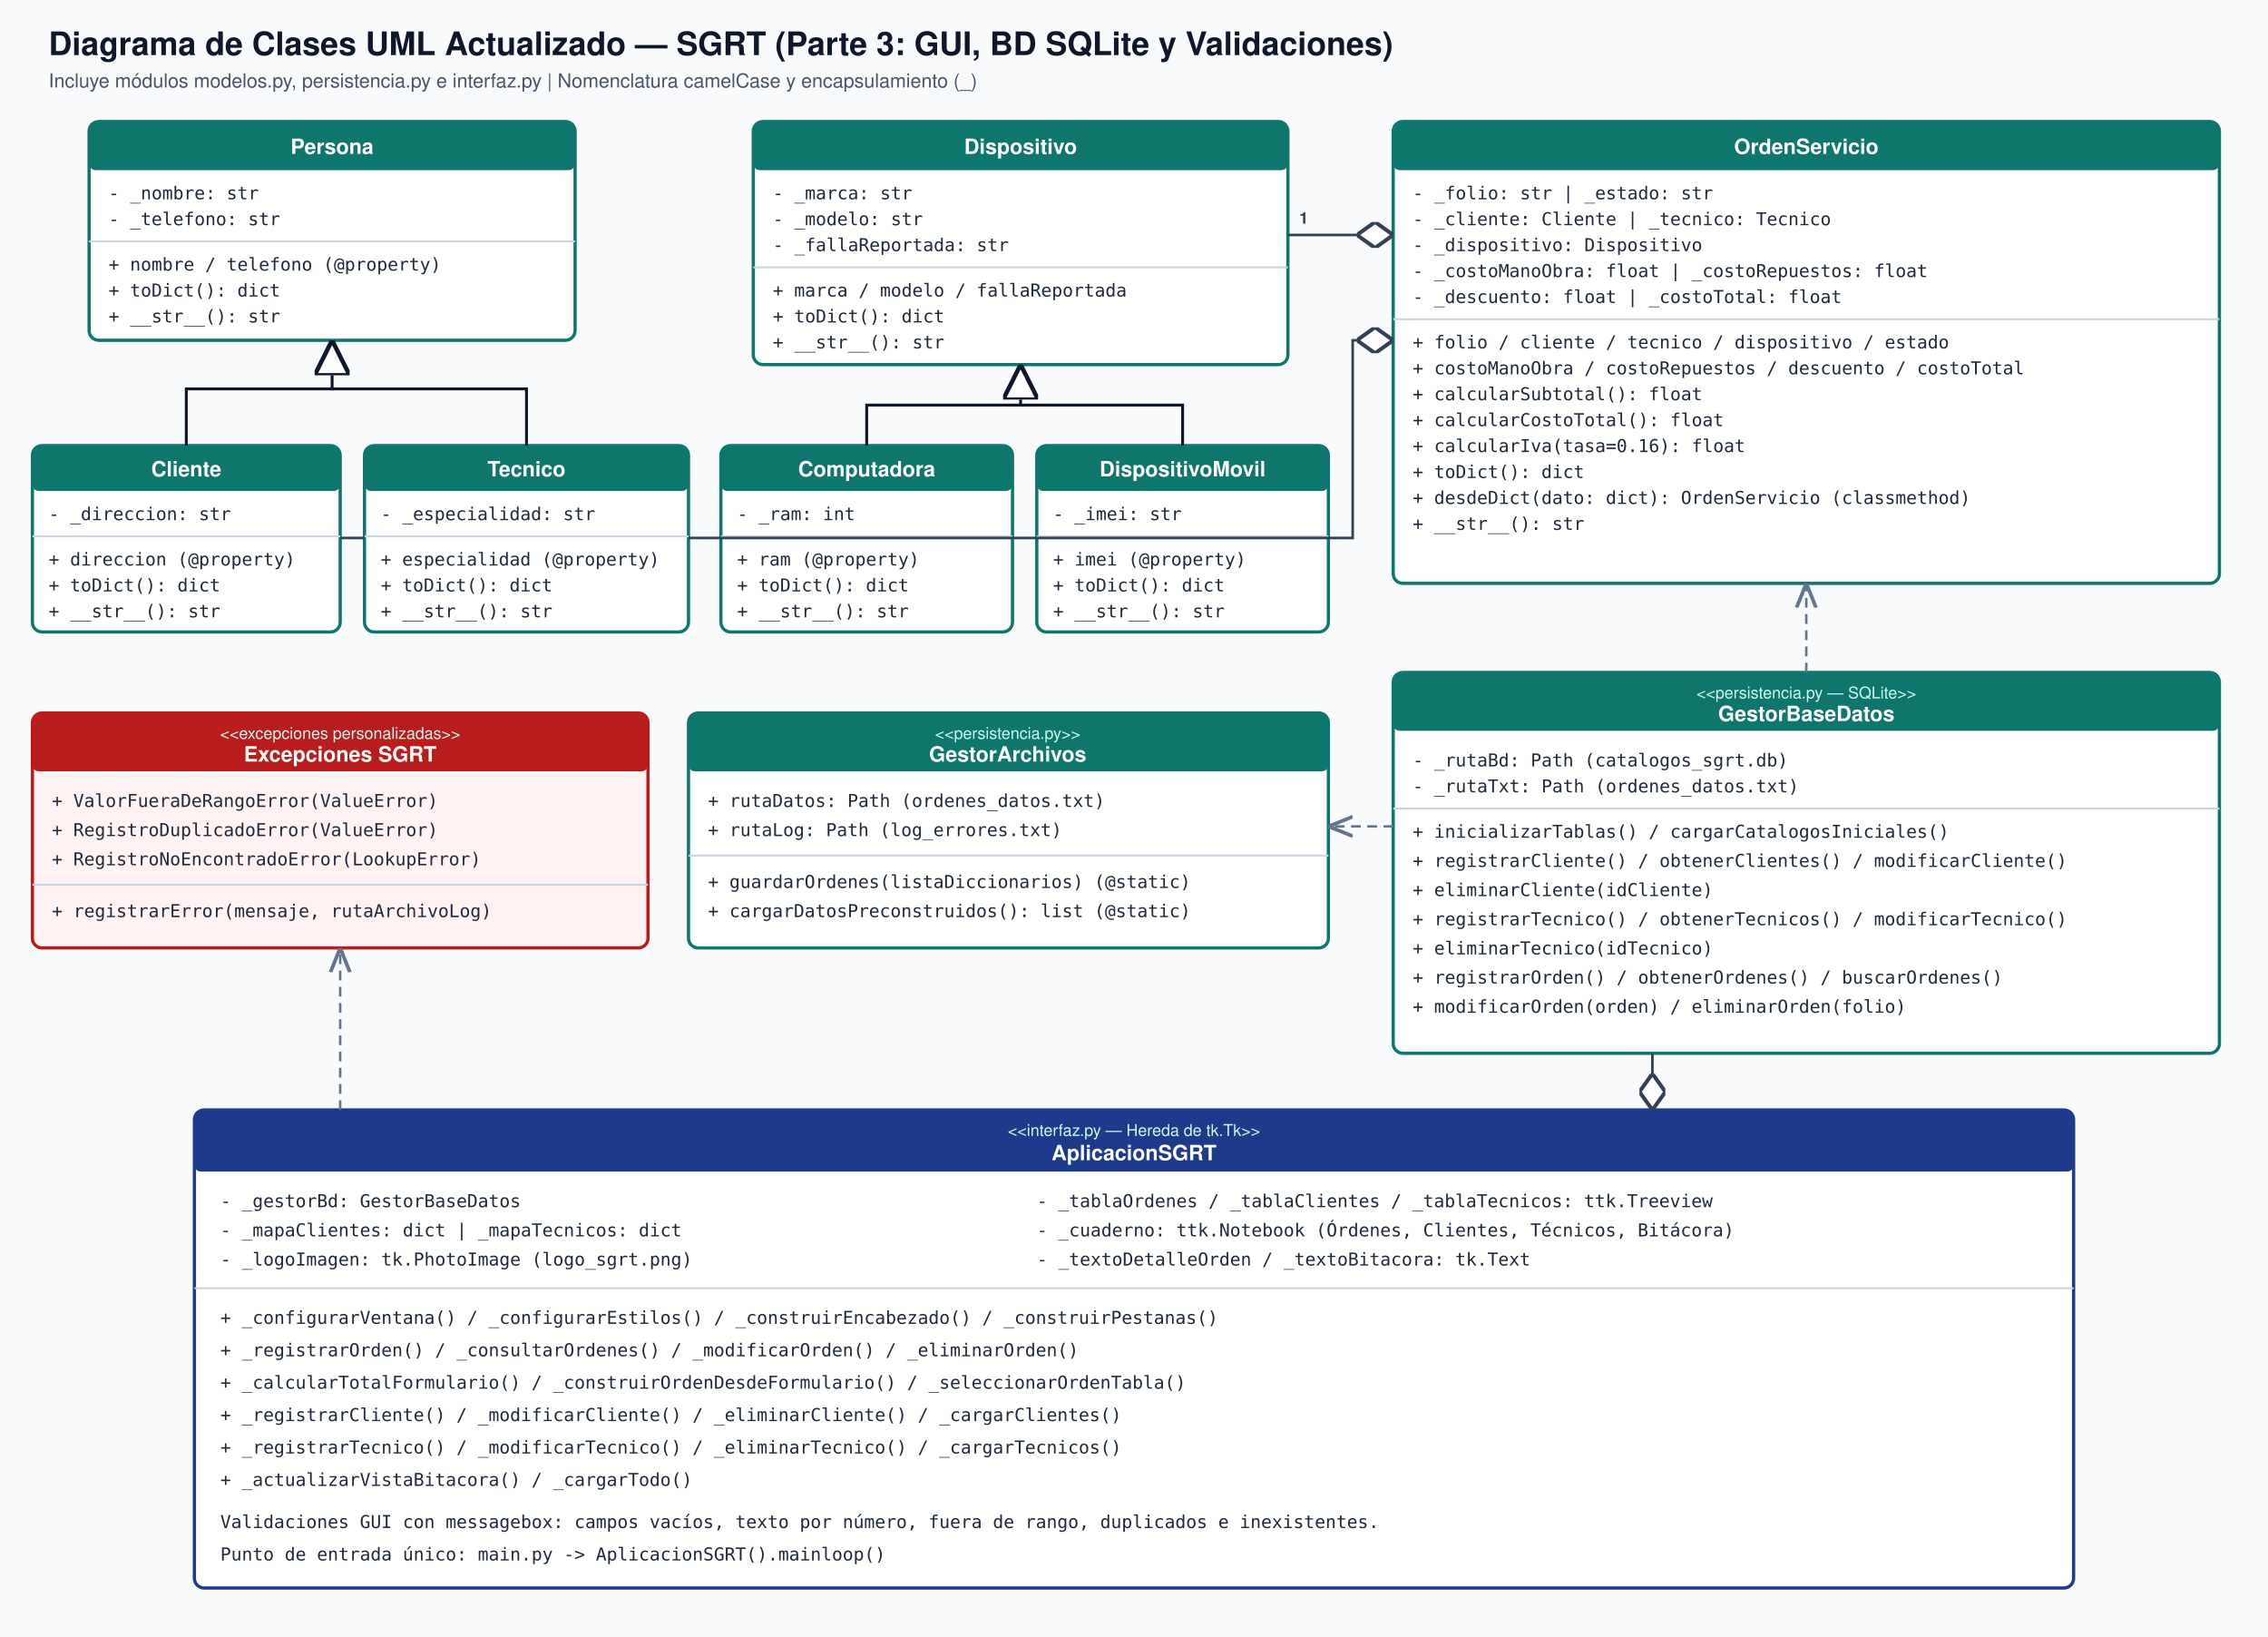
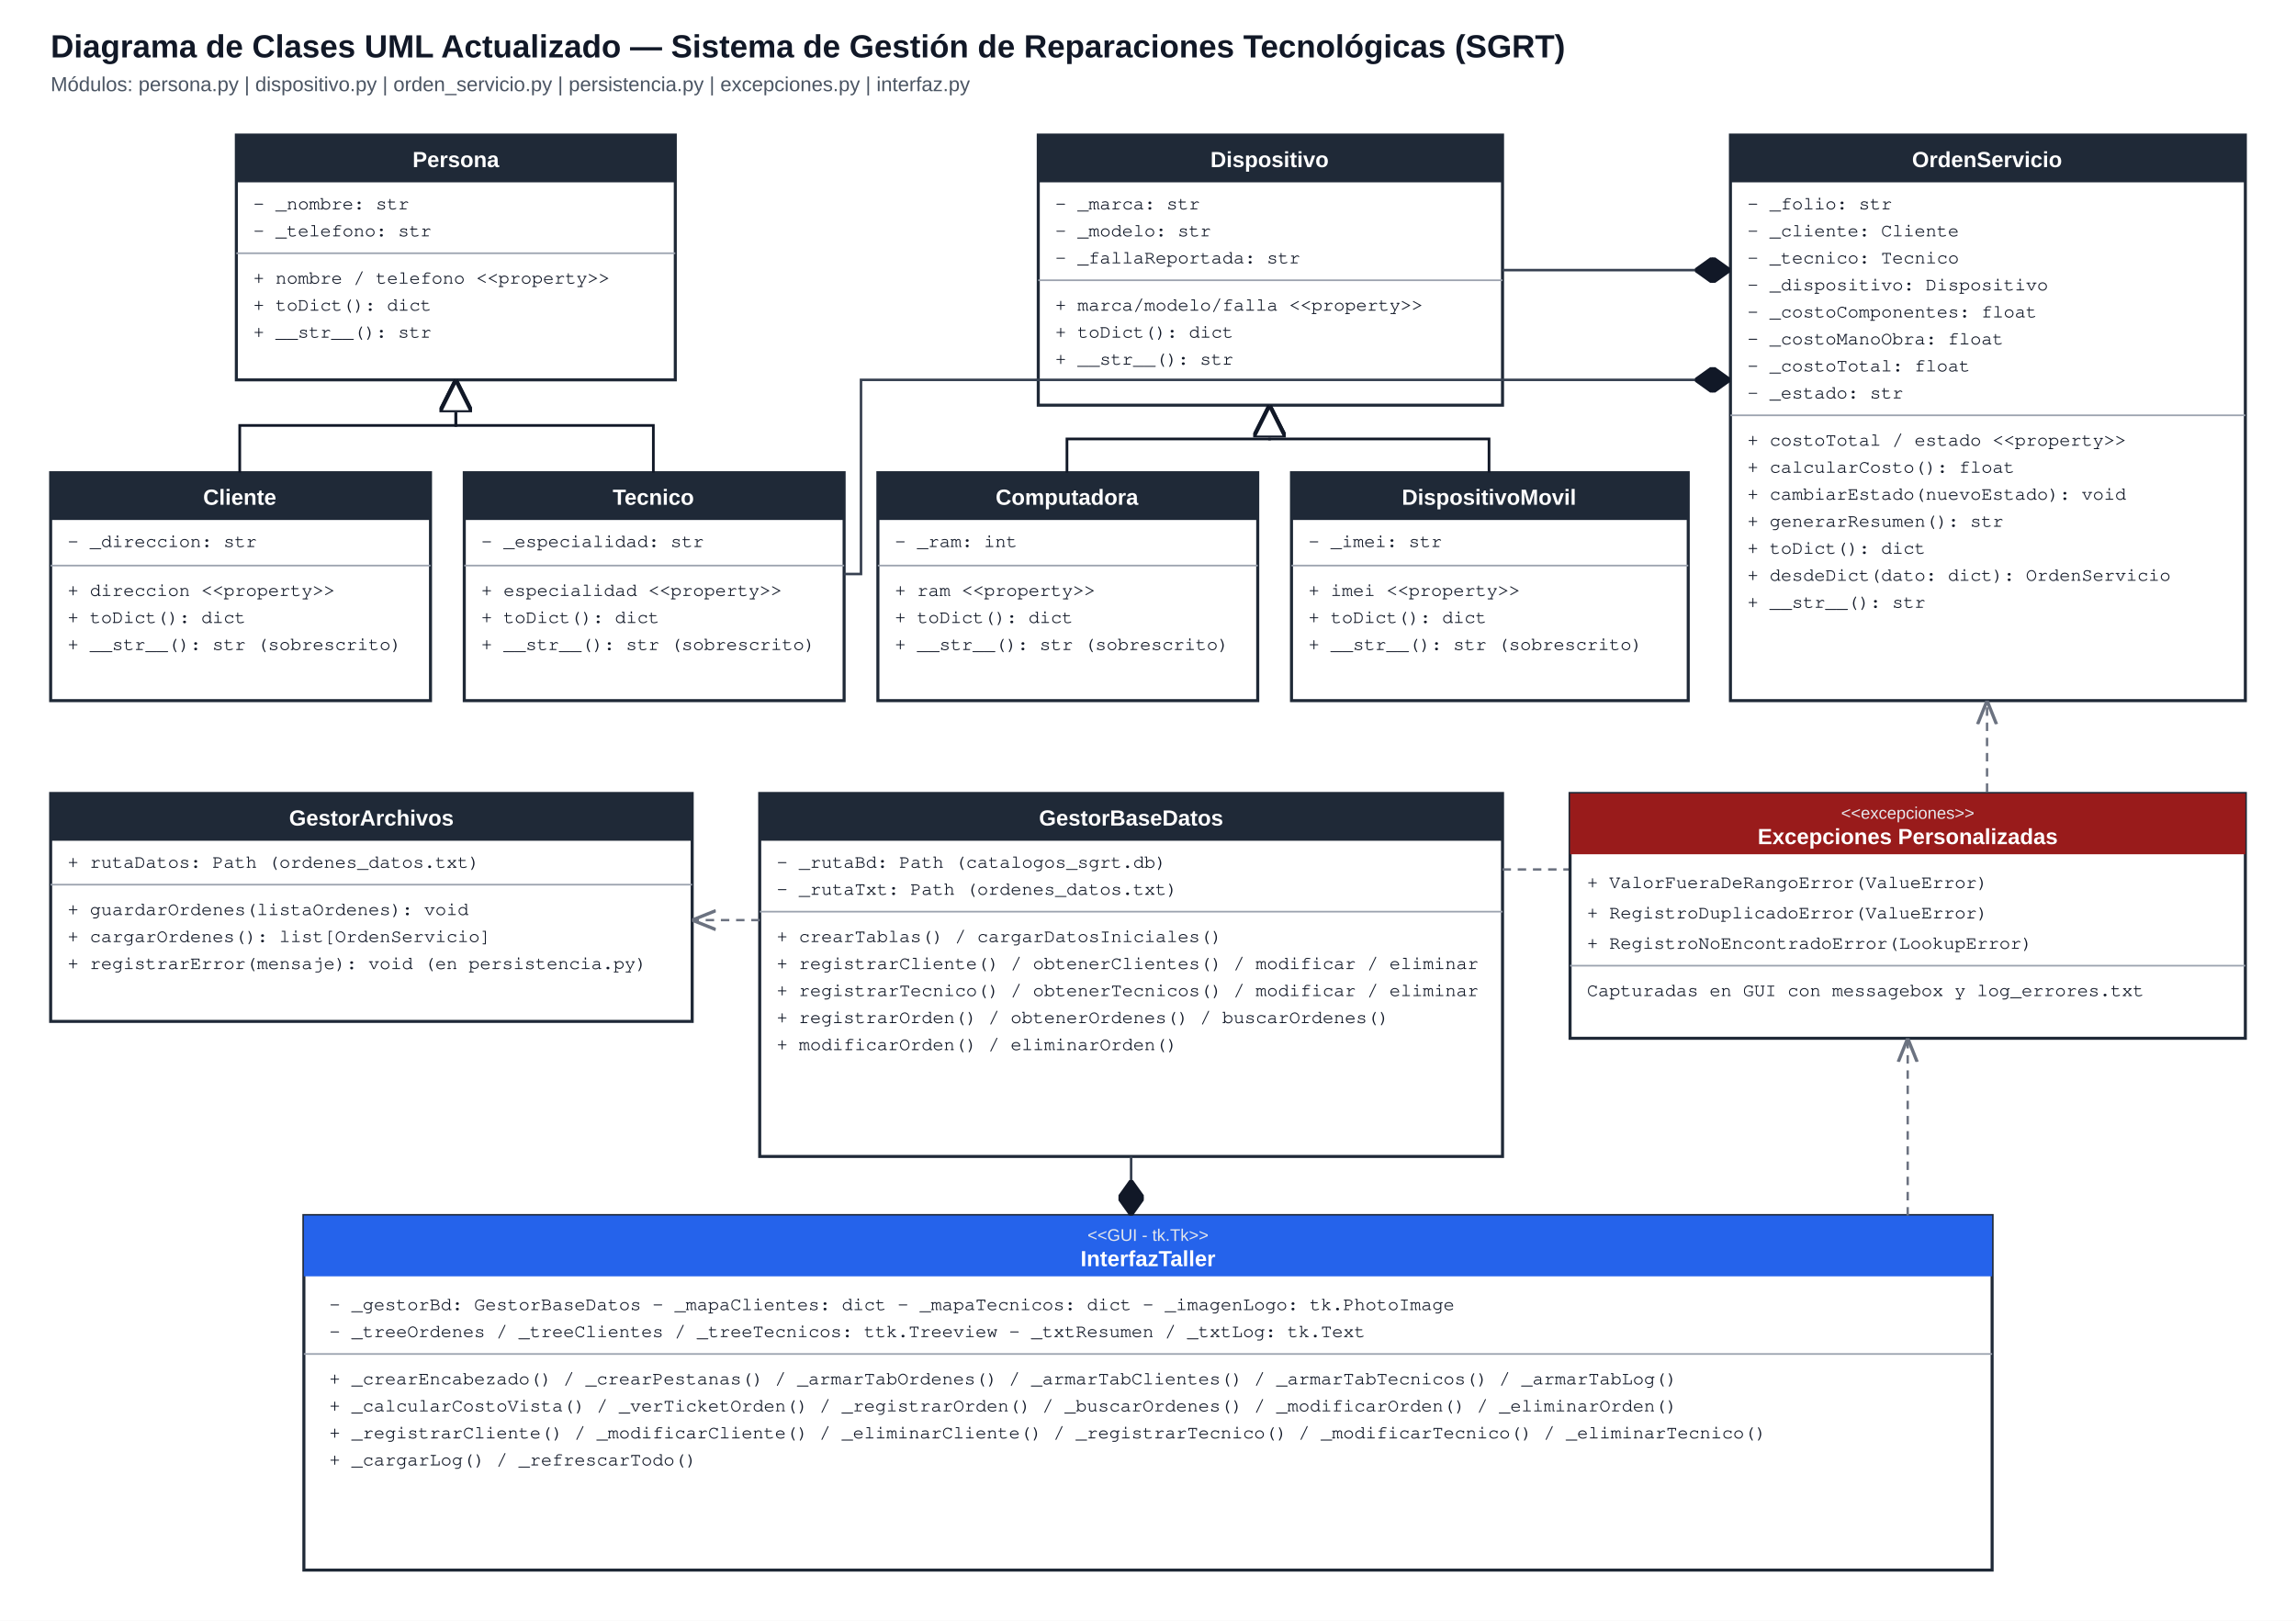
- <svg xmlns="http://www.w3.org/2000/svg" width="1400" height="1010" viewBox="0 0 1400 1010">
+ <svg xmlns="http://www.w3.org/2000/svg" width="1360" height="960" viewBox="0 0 1360 960">
  <defs>
    <style>
-       .bg { fill: #F8FAFC; }
-       .titulo { font-family: Helvetica, Arial, sans-serif; font-size: 20px; font-weight: bold; fill: #0F172A; }
-       .subtitulo { font-family: Helvetica, Arial, sans-serif; font-size: 12px; fill: #475569; }
-       .clase-box { fill: #FFFFFF; stroke: #0F766E; stroke-width: 2; rx: 6; }
-       .clase-gui { fill: #FFFFFF; stroke: #1E3A8A; stroke-width: 2; rx: 6; }
-       .clase-exc { fill: #FEF2F2; stroke: #B91C1C; stroke-width: 2; rx: 6; }
-       .header-negocio { fill: #0F766E; }
-       .header-gui { fill: #1E3A8A; }
-       .header-exc { fill: #B91C1C; }
-       .clase-nombre { font-family: Helvetica, Arial, sans-serif; font-size: 13px; font-weight: bold; fill: #FFFFFF; text-anchor: middle; }
-       .estereotipo { font-family: Helvetica, Arial, sans-serif; font-size: 10px; fill: #CCFBF1; text-anchor: middle; }
-       .item { font-family: Consolas, Menlo, monospace; font-size: 11px; fill: #1E293B; }
-       .sep { stroke: #CBD5E1; stroke-width: 1.2; }
-       .linea-herencia { stroke: #0F172A; stroke-width: 1.8; fill: none; }
-       .linea-asoc { stroke: #334155; stroke-width: 1.6; fill: none; }
-       .linea-dep { stroke: #64748B; stroke-width: 1.5; stroke-dasharray: 6,4; fill: none; }
-       .cardinalidad { font-family: Helvetica, Arial, sans-serif; font-size: 10px; font-weight: bold; fill: #334155; }
+       .bg { fill: #FFFFFF; }
+       .titulo { font-family: Arial, sans-serif; font-size: 19px; font-weight: bold; fill: #111827; }
+       .subtitulo { font-family: Arial, sans-serif; font-size: 12px; fill: #4B5563; }
+       .box { fill: #FFFFFF; stroke: #1F2937; stroke-width: 1.8; }
+       .head { fill: #1F2937; }
+       .head-gui { fill: #2563EB; }
+       .head-exc { fill: #991B1B; }
+       .cname { font-family: Arial, sans-serif; font-size: 13px; font-weight: bold; fill: #FFFFFF; text-anchor: middle; }
+       .stereo { font-family: Arial, sans-serif; font-size: 10px; fill: #E5E7EB; text-anchor: middle; }
+       .txt { font-family: Courier, monospace; font-size: 11px; fill: #111827; }
+       .sep { stroke: #9CA3AF; stroke-width: 1; }
+       .herencia { stroke: #111827; stroke-width: 1.6; fill: none; }
+       .asoc { stroke: #374151; stroke-width: 1.5; fill: none; }
+       .dep { stroke: #6B7280; stroke-width: 1.4; stroke-dasharray: 5,4; fill: none; }
    </style>
-     <marker id="trianguloHerencia" markerWidth="12" markerHeight="12" refX="12" refY="6" orient="auto">
-       <polygon points="0,0 12,6 0,12" fill="#FFFFFF" stroke="#0F172A" stroke-width="1.5" />
+     <marker id="triangulo" markerWidth="12" markerHeight="12" refX="12" refY="6" orient="auto">
+       <polygon points="0,0 12,6 0,12" fill="#FFFFFF" stroke="#111827" stroke-width="1.5" />
    </marker>
-     <marker id="diamanteAgregacion" markerWidth="14" markerHeight="10" refX="0" refY="5" orient="auto">
-       <polygon points="0,5 7,0 14,5 7,10" fill="#FFFFFF" stroke="#334155" stroke-width="1.5" />
+     <marker id="rombo" markerWidth="14" markerHeight="10" refX="0" refY="5" orient="auto">
+       <polygon points="0,5 7,0 14,5 7,10" fill="#111827" stroke="#111827" stroke-width="1.2" />
    </marker>
-     <marker id="flechaUso" markerWidth="10" markerHeight="10" refX="10" refY="5" orient="auto">
-       <path d="M0,1 L10,5 L0,9" fill="none" stroke="#64748B" stroke-width="1.5" />
+     <marker id="flecha" markerWidth="10" markerHeight="10" refX="10" refY="5" orient="auto">
+       <path d="M0,1 L10,5 L0,9" fill="none" stroke="#6B7280" stroke-width="1.4" />
    </marker>
  </defs>
-   <rect class="bg" width="1400" height="1010" />
-   <text x="30" y="34" class="titulo">Diagrama de Clases UML Actualizado — SGRT (Parte 3: GUI, BD SQLite y Validaciones)</text>
-   <text x="30" y="54" class="subtitulo">Incluye módulos modelos.py, persistencia.py e interfaz.py | Nomenclatura camelCase y encapsulamiento (_)</text>
-   <g transform="translate(55, 75)">
-     <rect class="clase-box" width="300" height="135" />
-     <rect class="header-negocio" width="300" height="30" rx="4" />
-     <text x="150" y="20" class="clase-nombre">Persona</text>
-     <text x="12" y="48" class="item">- _nombre: str</text>
-     <text x="12" y="64" class="item">- _telefono: str</text>
-     <line class="sep" x1="0" y1="74" x2="300" y2="74" />
-     <text x="12" y="92" class="item">+ nombre / telefono (@property)</text>
-     <text x="12" y="108" class="item">+ toDict(): dict</text>
-     <text x="12" y="124" class="item">+ __str__(): str</text>
-   </g>
-   <g transform="translate(20, 275)">
-     <rect class="clase-box" width="190" height="115" />
-     <rect class="header-negocio" width="190" height="28" rx="4" />
-     <text x="95" y="19" class="clase-nombre">Cliente</text>
-     <text x="10" y="46" class="item">- _direccion: str</text>
-     <line class="sep" x1="0" y1="56" x2="190" y2="56" />
-     <text x="10" y="74" class="item">+ direccion (@property)</text>
-     <text x="10" y="90" class="item">+ toDict(): dict</text>
-     <text x="10" y="106" class="item">+ __str__(): str</text>
-   </g>
-   <g transform="translate(225, 275)">
-     <rect class="clase-box" width="200" height="115" />
-     <rect class="header-negocio" width="200" height="28" rx="4" />
-     <text x="100" y="19" class="clase-nombre">Tecnico</text>
-     <text x="10" y="46" class="item">- _especialidad: str</text>
-     <line class="sep" x1="0" y1="56" x2="200" y2="56" />
-     <text x="10" y="74" class="item">+ especialidad (@property)</text>
-     <text x="10" y="90" class="item">+ toDict(): dict</text>
-     <text x="10" y="106" class="item">+ __str__(): str</text>
-   </g>
-   <polyline class="linea-herencia" points="115,275 115,240 205,240 205,210" marker-end="url(#trianguloHerencia)" />
-   <polyline class="linea-herencia" points="325,275 325,240 205,240" />
-   <g transform="translate(465, 75)">
-     <rect class="clase-box" width="330" height="150" />
-     <rect class="header-negocio" width="330" height="30" rx="4" />
-     <text x="165" y="20" class="clase-nombre">Dispositivo</text>
-     <text x="12" y="48" class="item">- _marca: str</text>
-     <text x="12" y="64" class="item">- _modelo: str</text>
-     <text x="12" y="80" class="item">- _fallaReportada: str</text>
-     <line class="sep" x1="0" y1="90" x2="330" y2="90" />
-     <text x="12" y="108" class="item">+ marca / modelo / fallaReportada</text>
-     <text x="12" y="124" class="item">+ toDict(): dict</text>
-     <text x="12" y="140" class="item">+ __str__(): str</text>
-   </g>
-   <g transform="translate(445, 275)">
-     <rect class="clase-box" width="180" height="115" />
-     <rect class="header-negocio" width="180" height="28" rx="4" />
-     <text x="90" y="19" class="clase-nombre">Computadora</text>
-     <text x="10" y="46" class="item">- _ram: int</text>
-     <line class="sep" x1="0" y1="56" x2="180" y2="56" />
-     <text x="10" y="74" class="item">+ ram (@property)</text>
-     <text x="10" y="90" class="item">+ toDict(): dict</text>
-     <text x="10" y="106" class="item">+ __str__(): str</text>
-   </g>
-   <g transform="translate(640, 275)">
-     <rect class="clase-box" width="180" height="115" />
-     <rect class="header-negocio" width="180" height="28" rx="4" />
-     <text x="90" y="19" class="clase-nombre">DispositivoMovil</text>
-     <text x="10" y="46" class="item">- _imei: str</text>
-     <line class="sep" x1="0" y1="56" x2="180" y2="56" />
-     <text x="10" y="74" class="item">+ imei (@property)</text>
-     <text x="10" y="90" class="item">+ toDict(): dict</text>
-     <text x="10" y="106" class="item">+ __str__(): str</text>
-   </g>
-   <polyline class="linea-herencia" points="535,275 535,250 630,250 630,225" marker-end="url(#trianguloHerencia)" />
-   <polyline class="linea-herencia" points="730,275 730,250 630,250" />
-   <g transform="translate(860, 75)">
-     <rect class="clase-box" width="510" height="285" />
-     <rect class="header-negocio" width="510" height="30" rx="4" />
-     <text x="255" y="20" class="clase-nombre">OrdenServicio</text>
-     <text x="12" y="48" class="item">- _folio: str | _estado: str</text>
-     <text x="12" y="64" class="item">- _cliente: Cliente | _tecnico: Tecnico</text>
-     <text x="12" y="80" class="item">- _dispositivo: Dispositivo</text>
-     <text x="12" y="96" class="item">- _costoManoObra: float | _costoRepuestos: float</text>
-     <text x="12" y="112" class="item">- _descuento: float | _costoTotal: float</text>
-     <line class="sep" x1="0" y1="122" x2="510" y2="122" />
-     <text x="12" y="140" class="item">+ folio / cliente / tecnico / dispositivo / estado</text>
-     <text x="12" y="156" class="item">+ costoManoObra / costoRepuestos / descuento / costoTotal</text>
-     <text x="12" y="172" class="item">+ calcularSubtotal(): float</text>
-     <text x="12" y="188" class="item">+ calcularCostoTotal(): float</text>
-     <text x="12" y="204" class="item">+ calcularIva(tasa=0.16): float</text>
-     <text x="12" y="220" class="item">+ toDict(): dict</text>
-     <text x="12" y="236" class="item">+ desdeDict(dato: dict): OrdenServicio (classmethod)</text>
-     <text x="12" y="252" class="item">+ __str__(): str</text>
-   </g>
-   <line class="linea-asoc" x1="860" y1="145" x2="795" y2="145" marker-start="url(#diamanteAgregacion)" />
-   <text x="802" y="138" class="cardinalidad">1</text>
-   <polyline class="linea-asoc" points="860,210 835,210 835,332 425,332" marker-start="url(#diamanteAgregacion)" />
-   <line class="linea-asoc" x1="210" y1="332" x2="225" y2="332" />
-   <g transform="translate(20, 440)">
-     <rect class="clase-exc" width="380" height="145" />
-     <rect class="header-exc" width="380" height="36" rx="4" />
-     <text x="190" y="16" class="estereotipo">&lt;&lt;excepciones personalizadas&gt;&gt;</text>
-     <text x="190" y="30" class="clase-nombre">Excepciones SGRT</text>
-     <text x="12" y="58" class="item">+ ValorFueraDeRangoError(ValueError)</text>
-     <text x="12" y="76" class="item">+ RegistroDuplicadoError(ValueError)</text>
-     <text x="12" y="94" class="item">+ RegistroNoEncontradoError(LookupError)</text>
-     <line class="sep" x1="0" y1="106" x2="380" y2="106" />
-     <text x="12" y="126" class="item">+ registrarError(mensaje, rutaArchivoLog)</text>
-   </g>
-   <g transform="translate(425, 440)">
-     <rect class="clase-box" width="395" height="145" />
-     <rect class="header-negocio" width="395" height="36" rx="4" />
-     <text x="197" y="16" class="estereotipo">&lt;&lt;persistencia.py&gt;&gt;</text>
-     <text x="197" y="30" class="clase-nombre">GestorArchivos</text>
-     <text x="12" y="58" class="item">+ rutaDatos: Path (ordenes_datos.txt)</text>
-     <text x="12" y="76" class="item">+ rutaLog: Path (log_errores.txt)</text>
-     <line class="sep" x1="0" y1="88" x2="395" y2="88" />
-     <text x="12" y="108" class="item">+ guardarOrdenes(listaDiccionarios) (@static)</text>
-     <text x="12" y="126" class="item">+ cargarDatosPreconstruidos(): list (@static)</text>
-   </g>
-   <g transform="translate(860, 415)">
-     <rect class="clase-box" width="510" height="235" />
-     <rect class="header-negocio" width="510" height="36" rx="4" />
-     <text x="255" y="16" class="estereotipo">&lt;&lt;persistencia.py — SQLite&gt;&gt;</text>
-     <text x="255" y="30" class="clase-nombre">GestorBaseDatos</text>
-     <text x="12" y="58" class="item">- _rutaBd: Path (catalogos_sgrt.db)</text>
-     <text x="12" y="74" class="item">- _rutaTxt: Path (ordenes_datos.txt)</text>
-     <line class="sep" x1="0" y1="84" x2="510" y2="84" />
-     <text x="12" y="102" class="item">+ inicializarTablas() / cargarCatalogosIniciales()</text>
-     <text x="12" y="120" class="item">+ registrarCliente() / obtenerClientes() / modificarCliente()</text>
-     <text x="12" y="138" class="item">+ eliminarCliente(idCliente)</text>
-     <text x="12" y="156" class="item">+ registrarTecnico() / obtenerTecnicos() / modificarTecnico()</text>
-     <text x="12" y="174" class="item">+ eliminarTecnico(idTecnico)</text>
-     <text x="12" y="192" class="item">+ registrarOrden() / obtenerOrdenes() / buscarOrdenes()</text>
-     <text x="12" y="210" class="item">+ modificarOrden(orden) / eliminarOrden(folio)</text>
-   </g>
-   <line class="linea-dep" x1="860" y1="510" x2="820" y2="510" marker-end="url(#flechaUso)" />
-   <line class="linea-dep" x1="1115" y1="415" x2="1115" y2="360" marker-end="url(#flechaUso)" />
-   <g transform="translate(120, 685)">
-     <rect class="clase-gui" width="1160" height="295" />
-     <rect class="header-gui" width="1160" height="38" rx="4" />
-     <text x="580" y="16" class="estereotipo">&lt;&lt;interfaz.py — Hereda de tk.Tk&gt;&gt;</text>
-     <text x="580" y="31" class="clase-nombre">AplicacionSGRT</text>
-     <text x="16" y="60" class="item">- _gestorBd: GestorBaseDatos</text>
-     <text x="16" y="78" class="item">- _mapaClientes: dict | _mapaTecnicos: dict</text>
-     <text x="16" y="96" class="item">- _logoImagen: tk.PhotoImage (logo_sgrt.png)</text>
-     <text x="520" y="60" class="item">- _tablaOrdenes / _tablaClientes / _tablaTecnicos: ttk.Treeview</text>
-     <text x="520" y="78" class="item">- _cuaderno: ttk.Notebook (Órdenes, Clientes, Técnicos, Bitácora)</text>
-     <text x="520" y="96" class="item">- _textoDetalleOrden / _textoBitacora: tk.Text</text>
-     <line class="sep" x1="0" y1="110" x2="1160" y2="110" />
-     <text x="16" y="132" class="item">+ _configurarVentana() / _configurarEstilos() / _construirEncabezado() / _construirPestanas()</text>
-     <text x="16" y="152" class="item">+ _registrarOrden() / _consultarOrdenes() / _modificarOrden() / _eliminarOrden()</text>
-     <text x="16" y="172" class="item">+ _calcularTotalFormulario() / _construirOrdenDesdeFormulario() / _seleccionarOrdenTabla()</text>
-     <text x="16" y="192" class="item">+ _registrarCliente() / _modificarCliente() / _eliminarCliente() / _cargarClientes()</text>
-     <text x="16" y="212" class="item">+ _registrarTecnico() / _modificarTecnico() / _eliminarTecnico() / _cargarTecnicos()</text>
-     <text x="16" y="232" class="item">+ _actualizarVistaBitacora() / _cargarTodo()</text>
-     <text x="16" y="258" class="item">Validaciones GUI con messagebox: campos vacíos, texto por número, fuera de rango, duplicados e inexistentes.</text>
-     <text x="16" y="278" class="item">Punto de entrada único: main.py -&gt; AplicacionSGRT().mainloop()</text>
-   </g>
-   <line class="linea-asoc" x1="1020" y1="685" x2="1020" y2="650" marker-start="url(#diamanteAgregacion)" />
-   <line class="linea-dep" x1="210" y1="685" x2="210" y2="585" marker-end="url(#flechaUso)" />
+   <rect width="1360" height="960" class="bg" />
+   <text x="30" y="34" class="titulo">Diagrama de Clases UML Actualizado — Sistema de Gestión de Reparaciones Tecnológicas (SGRT)</text>
+   <text x="30" y="54" class="subtitulo">Módulos: persona.py | dispositivo.py | orden_servicio.py | persistencia.py | excepciones.py | interfaz.py</text>
+   <rect x="140" y="80" width="260" height="145" class="box" />
+   <rect x="140" y="80" width="260" height="28" class="head" />
+   <text x="270" y="99" class="cname">Persona</text>
+   <text x="150" y="124" class="txt">- _nombre: str</text>
+   <text x="150" y="140" class="txt">- _telefono: str</text>
+   <line x1="140" y1="150" x2="400" y2="150" class="sep" />
+   <text x="150" y="168" class="txt">+ nombre / telefono &lt;&lt;property&gt;&gt;</text>
+   <text x="150" y="184" class="txt">+ toDict(): dict</text>
+   <text x="150" y="200" class="txt">+ __str__(): str</text>
+   <rect x="30" y="280" width="225" height="135" class="box" />
+   <rect x="30" y="280" width="225" height="28" class="head" />
+   <text x="142" y="299" class="cname">Cliente</text>
+   <text x="40" y="324" class="txt">- _direccion: str</text>
+   <line x1="30" y1="335" x2="255" y2="335" class="sep" />
+   <text x="40" y="353" class="txt">+ direccion &lt;&lt;property&gt;&gt;</text>
+   <text x="40" y="369" class="txt">+ toDict(): dict</text>
+   <text x="40" y="385" class="txt">+ __str__(): str (sobrescrito)</text>
+   <rect x="275" y="280" width="225" height="135" class="box" />
+   <rect x="275" y="280" width="225" height="28" class="head" />
+   <text x="387" y="299" class="cname">Tecnico</text>
+   <text x="285" y="324" class="txt">- _especialidad: str</text>
+   <line x1="275" y1="335" x2="500" y2="335" class="sep" />
+   <text x="285" y="353" class="txt">+ especialidad &lt;&lt;property&gt;&gt;</text>
+   <text x="285" y="369" class="txt">+ toDict(): dict</text>
+   <text x="285" y="385" class="txt">+ __str__(): str (sobrescrito)</text>
+   <polyline points="142,280 142,252 270,252 270,225" class="herencia" marker-end="url(#triangulo)" />
+   <polyline points="387,280 387,252 270,252 270,225" class="herencia" marker-end="url(#triangulo)" />
+   <rect x="615" y="80" width="275" height="160" class="box" />
+   <rect x="615" y="80" width="275" height="28" class="head" />
+   <text x="752" y="99" class="cname">Dispositivo</text>
+   <text x="625" y="124" class="txt">- _marca: str</text>
+   <text x="625" y="140" class="txt">- _modelo: str</text>
+   <text x="625" y="156" class="txt">- _fallaReportada: str</text>
+   <line x1="615" y1="166" x2="890" y2="166" class="sep" />
+   <text x="625" y="184" class="txt">+ marca/modelo/falla &lt;&lt;property&gt;&gt;</text>
+   <text x="625" y="200" class="txt">+ toDict(): dict</text>
+   <text x="625" y="216" class="txt">+ __str__(): str</text>
+   <rect x="520" y="280" width="225" height="135" class="box" />
+   <rect x="520" y="280" width="225" height="28" class="head" />
+   <text x="632" y="299" class="cname">Computadora</text>
+   <text x="530" y="324" class="txt">- _ram: int</text>
+   <line x1="520" y1="335" x2="745" y2="335" class="sep" />
+   <text x="530" y="353" class="txt">+ ram &lt;&lt;property&gt;&gt;</text>
+   <text x="530" y="369" class="txt">+ toDict(): dict</text>
+   <text x="530" y="385" class="txt">+ __str__(): str (sobrescrito)</text>
+   <rect x="765" y="280" width="235" height="135" class="box" />
+   <rect x="765" y="280" width="235" height="28" class="head" />
+   <text x="882" y="299" class="cname">DispositivoMovil</text>
+   <text x="775" y="324" class="txt">- _imei: str</text>
+   <line x1="765" y1="335" x2="1000" y2="335" class="sep" />
+   <text x="775" y="353" class="txt">+ imei &lt;&lt;property&gt;&gt;</text>
+   <text x="775" y="369" class="txt">+ toDict(): dict</text>
+   <text x="775" y="385" class="txt">+ __str__(): str (sobrescrito)</text>
+   <polyline points="632,280 632,260 752,260 752,240" class="herencia" marker-end="url(#triangulo)" />
+   <polyline points="882,280 882,260 752,260 752,240" class="herencia" marker-end="url(#triangulo)" />
+   <rect x="1025" y="80" width="305" height="335" class="box" />
+   <rect x="1025" y="80" width="305" height="28" class="head" />
+   <text x="1177" y="99" class="cname">OrdenServicio</text>
+   <text x="1035" y="124" class="txt">- _folio: str</text>
+   <text x="1035" y="140" class="txt">- _cliente: Cliente</text>
+   <text x="1035" y="156" class="txt">- _tecnico: Tecnico</text>
+   <text x="1035" y="172" class="txt">- _dispositivo: Dispositivo</text>
+   <text x="1035" y="188" class="txt">- _costoComponentes: float</text>
+   <text x="1035" y="204" class="txt">- _costoManoObra: float</text>
+   <text x="1035" y="220" class="txt">- _costoTotal: float</text>
+   <text x="1035" y="236" class="txt">- _estado: str</text>
+   <line x1="1025" y1="246" x2="1330" y2="246" class="sep" />
+   <text x="1035" y="264" class="txt">+ costoTotal / estado &lt;&lt;property&gt;&gt;</text>
+   <text x="1035" y="280" class="txt">+ calcularCosto(): float</text>
+   <text x="1035" y="296" class="txt">+ cambiarEstado(nuevoEstado): void</text>
+   <text x="1035" y="312" class="txt">+ generarResumen(): str</text>
+   <text x="1035" y="328" class="txt">+ toDict(): dict</text>
+   <text x="1035" y="344" class="txt">+ desdeDict(dato: dict): OrdenServicio</text>
+   <text x="1035" y="360" class="txt">+ __str__(): str</text>
+   <line x1="1025" y1="160" x2="890" y2="160" class="asoc" marker-start="url(#rombo)" />
+   <polyline points="1025,225 510,225 510,340 500,340" class="asoc" marker-start="url(#rombo)" />
+   <rect x="30" y="470" width="380" height="135" class="box" />
+   <rect x="30" y="470" width="380" height="28" class="head" />
+   <text x="220" y="489" class="cname">GestorArchivos</text>
+   <text x="40" y="514" class="txt">+ rutaDatos: Path (ordenes_datos.txt)</text>
+   <line x1="30" y1="524" x2="410" y2="524" class="sep" />
+   <text x="40" y="542" class="txt">+ guardarOrdenes(listaOrdenes): void</text>
+   <text x="40" y="558" class="txt">+ cargarOrdenes(): list[OrdenServicio]</text>
+   <text x="40" y="574" class="txt">+ registrarError(mensaje): void (en persistencia.py)</text>
+   <rect x="450" y="470" width="440" height="215" class="box" />
+   <rect x="450" y="470" width="440" height="28" class="head" />
+   <text x="670" y="489" class="cname">GestorBaseDatos</text>
+   <text x="460" y="514" class="txt">- _rutaBd: Path (catalogos_sgrt.db)</text>
+   <text x="460" y="530" class="txt">- _rutaTxt: Path (ordenes_datos.txt)</text>
+   <line x1="450" y1="540" x2="890" y2="540" class="sep" />
+   <text x="460" y="558" class="txt">+ crearTablas() / cargarDatosIniciales()</text>
+   <text x="460" y="574" class="txt">+ registrarCliente() / obtenerClientes() / modificar / eliminar</text>
+   <text x="460" y="590" class="txt">+ registrarTecnico() / obtenerTecnicos() / modificar / eliminar</text>
+   <text x="460" y="606" class="txt">+ registrarOrden() / obtenerOrdenes() / buscarOrdenes()</text>
+   <text x="460" y="622" class="txt">+ modificarOrden() / eliminarOrden()</text>
+   <line x1="450" y1="545" x2="410" y2="545" class="dep" marker-end="url(#flecha)" />
+   <polyline points="890,515 1177,515 1177,415" class="dep" marker-end="url(#flecha)" />
+   <rect x="930" y="470" width="400" height="145" class="box" />
+   <rect x="930" y="470" width="400" height="36" class="head-exc" />
+   <text x="1130" y="485" class="stereo">&lt;&lt;excepciones&gt;&gt;</text>
+   <text x="1130" y="500" class="cname">Excepciones Personalizadas</text>
+   <text x="940" y="526" class="txt">+ ValorFueraDeRangoError(ValueError)</text>
+   <text x="940" y="544" class="txt">+ RegistroDuplicadoError(ValueError)</text>
+   <text x="940" y="562" class="txt">+ RegistroNoEncontradoError(LookupError)</text>
+   <line x1="930" y1="572" x2="1330" y2="572" class="sep" />
+   <text x="940" y="590" class="txt">Capturadas en GUI con messagebox y log_errores.txt</text>
+   <rect x="180" y="720" width="1000" height="210" class="box" />
+   <rect x="180" y="720" width="1000" height="36" class="head-gui" />
+   <text x="680" y="735" class="stereo">&lt;&lt;GUI - tk.Tk&gt;&gt;</text>
+   <text x="680" y="750" class="cname">InterfazTaller</text>
+   <text x="195" y="776" class="txt">- _gestorBd: GestorBaseDatos    - _mapaClientes: dict    - _mapaTecnicos: dict    - _imagenLogo: tk.PhotoImage</text>
+   <text x="195" y="792" class="txt">- _treeOrdenes / _treeClientes / _treeTecnicos: ttk.Treeview    - _txtResumen / _txtLog: tk.Text</text>
+   <line x1="180" y1="802" x2="1180" y2="802" class="sep" />
+   <text x="195" y="820" class="txt">+ _crearEncabezado() / _crearPestanas() / _armarTabOrdenes() / _armarTabClientes() / _armarTabTecnicos() / _armarTabLog()</text>
+   <text x="195" y="836" class="txt">+ _calcularCostoVista() / _verTicketOrden() / _registrarOrden() / _buscarOrdenes() / _modificarOrden() / _eliminarOrden()</text>
+   <text x="195" y="852" class="txt">+ _registrarCliente() / _modificarCliente() / _eliminarCliente() / _registrarTecnico() / _modificarTecnico() / _eliminarTecnico()</text>
+   <text x="195" y="868" class="txt">+ _cargarLog() / _refrescarTodo()</text>
+   <line x1="670" y1="720" x2="670" y2="685" class="asoc" marker-start="url(#rombo)" />
+   <polyline points="1130,720 1130,615" class="dep" marker-end="url(#flecha)" />
</svg>
